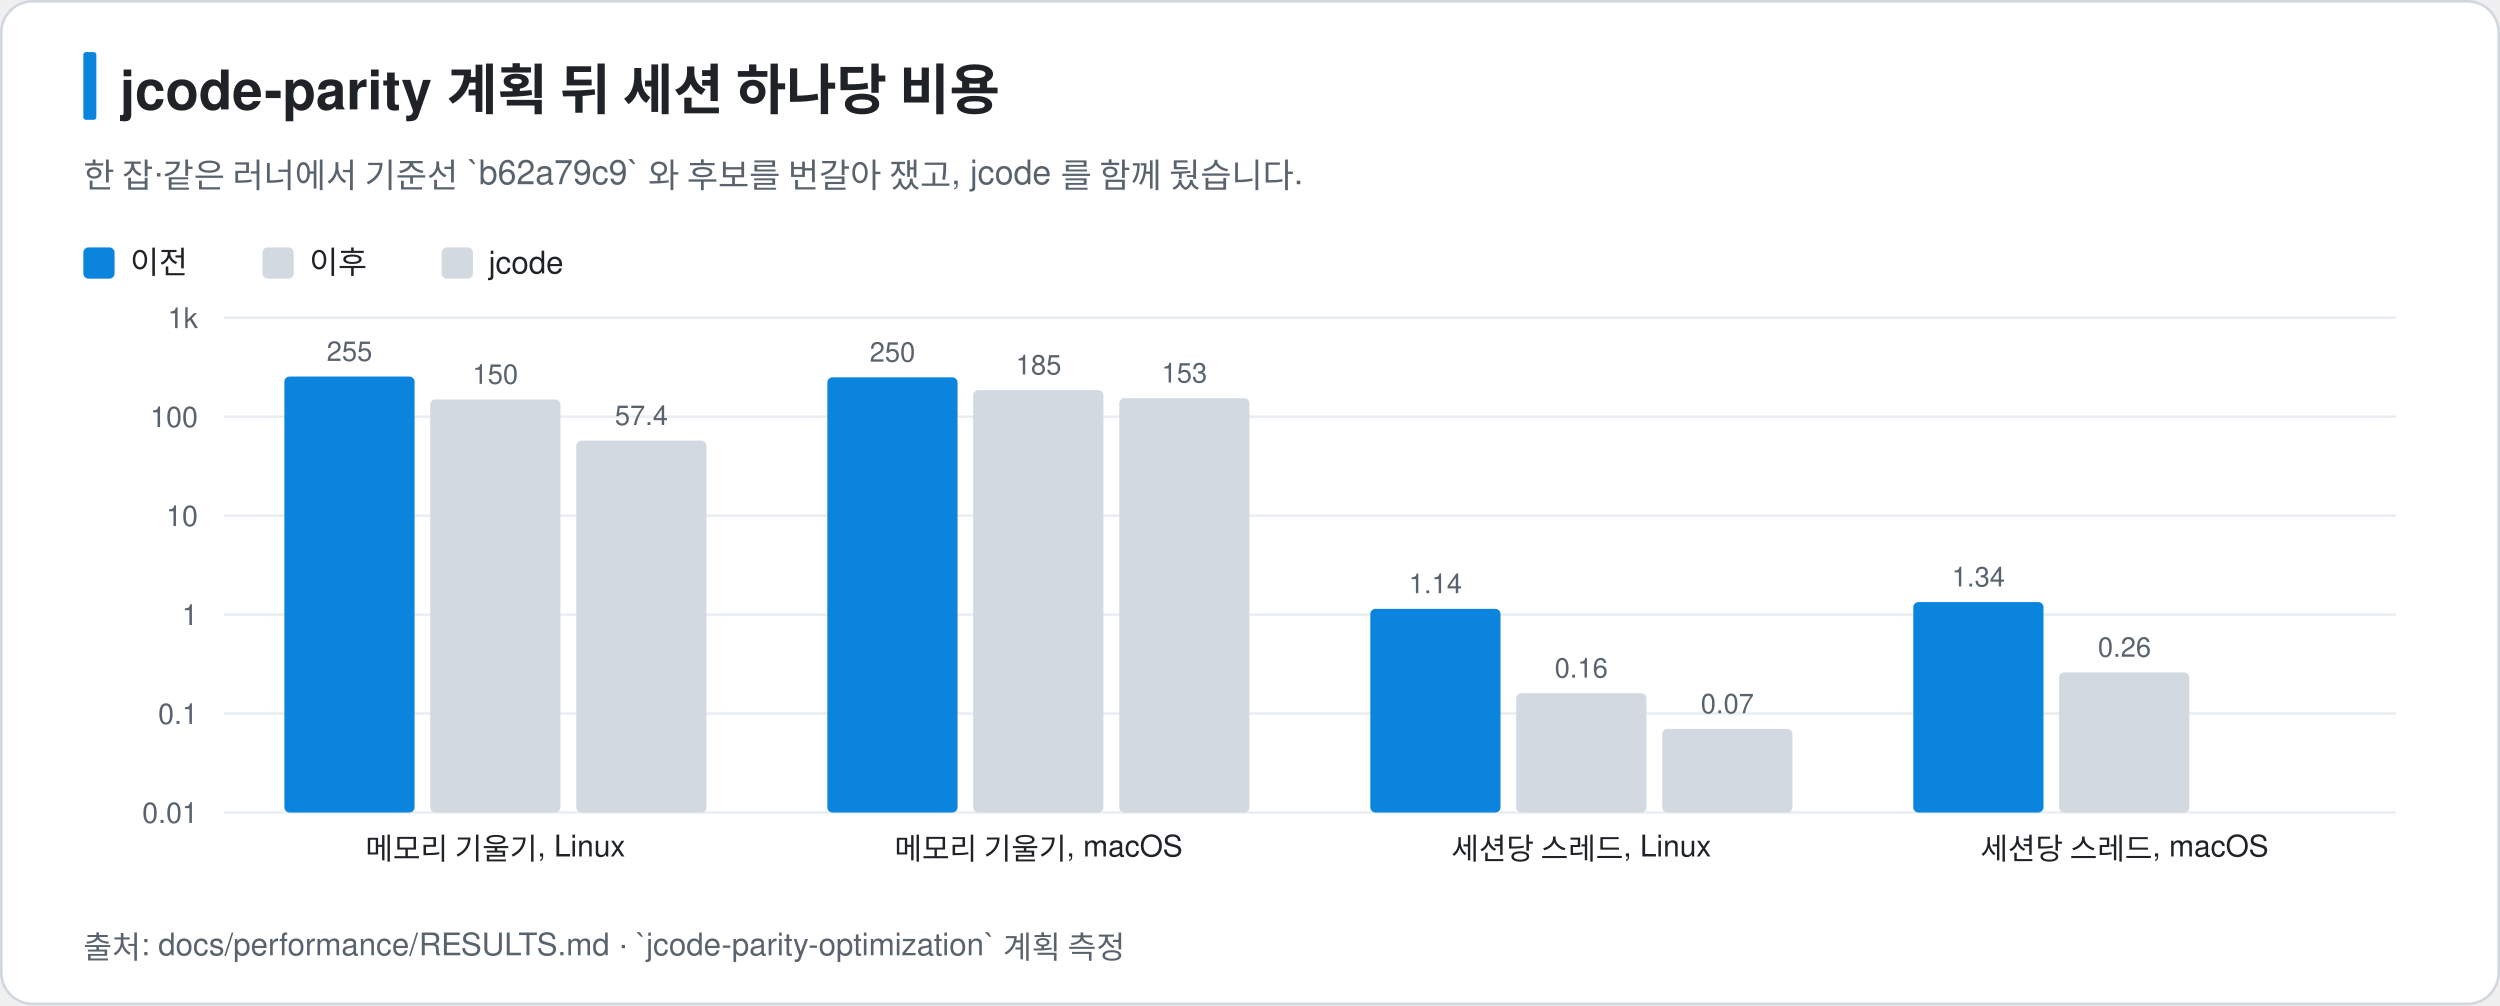
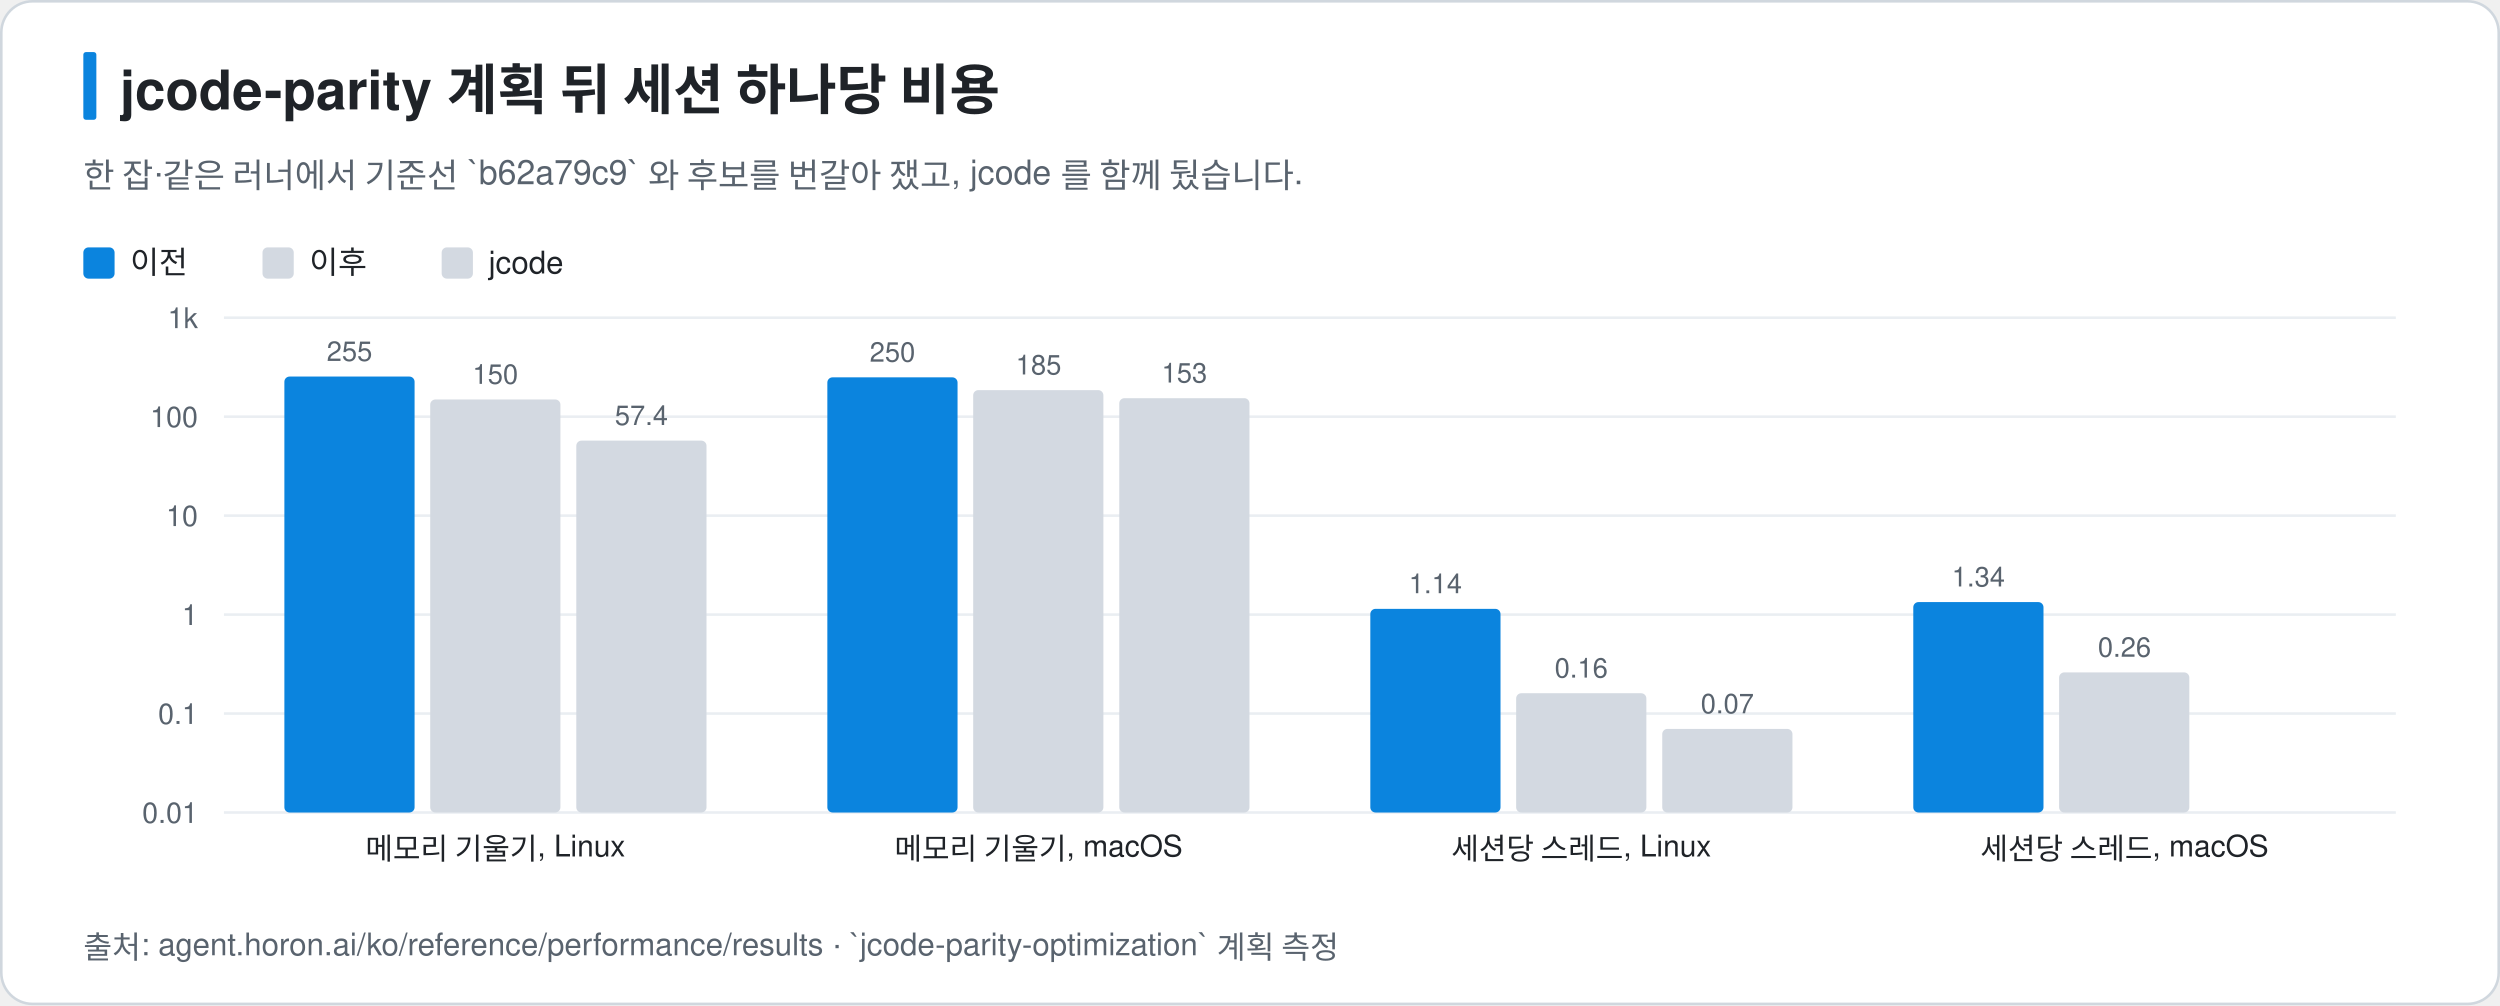
<svg xmlns="http://www.w3.org/2000/svg" width="960" height="386" viewBox="0 0 960 386" font-family="-apple-system, BlinkMacSystemFont, 'Segoe UI', 'Noto Sans KR', 'Apple SD Gothic Neo', Helvetica, Arial, sans-serif" role="img">
  <rect x="0.5" y="0.5" width="959" height="385" rx="12" fill="#ffffff" stroke="#d0d7de" />
  <rect x="32" y="20" width="5" height="26" rx="1" fill="#0b84de" />
  <text x="46.0" y="42.0" font-size="21" fill="#1f2328" text-anchor="start" font-weight="bold">jcode-parity 계획 뒤 세션 하나당 비용</text>
  <text x="32.0" y="72.0" font-size="13" fill="#59636e" text-anchor="start" font-weight="normal">한 잡·같은 러너에서 기준선 `b62a79c9` 와 후보를 번갈아 쟀고, jcode 를 함께 뒀습니다.</text>
  <rect x="32.0" y="95.0" width="12" height="12" rx="2" fill="#0b84de" />
  <text x="50.0" y="105.0" font-size="12" fill="#1f2328" text-anchor="start" font-weight="normal">이전</text>
  <rect x="100.8" y="95.0" width="12" height="12" rx="2" fill="#d3d9e1" />
  <text x="118.8" y="105.0" font-size="12" fill="#1f2328" text-anchor="start" font-weight="normal">이후</text>
  <rect x="169.6" y="95.0" width="12" height="12" rx="2" fill="#d3d9e1" />
  <text x="187.6" y="105.0" font-size="12" fill="#1f2328" text-anchor="start" font-weight="normal">jcode</text>
  <line x1="86.0" y1="312.0" x2="920.0" y2="312.0" stroke="#eaeef2" />
  <text x="76.0" y="316.0" font-size="11" fill="#59636e" text-anchor="end" font-weight="normal">0.01</text>
  <line x1="86.0" y1="274.0" x2="920.0" y2="274.0" stroke="#eaeef2" />
  <text x="76.0" y="278.0" font-size="11" fill="#59636e" text-anchor="end" font-weight="normal">0.1</text>
  <line x1="86.0" y1="236.0" x2="920.0" y2="236.0" stroke="#eaeef2" />
  <text x="76.0" y="240.0" font-size="11" fill="#59636e" text-anchor="end" font-weight="normal">1</text>
  <line x1="86.0" y1="198.0" x2="920.0" y2="198.0" stroke="#eaeef2" />
  <text x="76.0" y="202.0" font-size="11" fill="#59636e" text-anchor="end" font-weight="normal">10</text>
  <line x1="86.0" y1="160.0" x2="920.0" y2="160.0" stroke="#eaeef2" />
  <text x="76.0" y="164.0" font-size="11" fill="#59636e" text-anchor="end" font-weight="normal">100</text>
  <line x1="86.0" y1="122.0" x2="920.0" y2="122.0" stroke="#eaeef2" />
  <text x="76.0" y="126.0" font-size="11" fill="#59636e" text-anchor="end" font-weight="normal">1k</text>
  <rect x="109.2" y="144.6" width="50.0" height="167.4" rx="2" fill="#0b84de" />
  <text x="134.2" y="138.6" font-size="10.5" fill="#59636e" text-anchor="middle" font-weight="normal">255</text>
  <rect x="165.2" y="153.4" width="50.0" height="158.6" rx="2" fill="#d3d9e1" />
  <text x="190.2" y="147.4" font-size="10.5" fill="#59636e" text-anchor="middle" font-weight="normal">150</text>
  <rect x="221.3" y="169.2" width="50.0" height="142.8" rx="2" fill="#d3d9e1" />
  <text x="246.3" y="163.2" font-size="10.5" fill="#59636e" text-anchor="middle" font-weight="normal">57.4</text>
  <text x="190.2" y="330.0" font-size="11.5" fill="#1f2328" text-anchor="middle" font-weight="normal">메모리 기울기, Linux</text>
  <rect x="317.7" y="144.9" width="50.0" height="167.1" rx="2" fill="#0b84de" />
  <text x="342.7" y="138.9" font-size="10.5" fill="#59636e" text-anchor="middle" font-weight="normal">250</text>
  <rect x="373.7" y="149.8" width="50.0" height="162.2" rx="2" fill="#d3d9e1" />
  <text x="398.8" y="143.8" font-size="10.5" fill="#59636e" text-anchor="middle" font-weight="normal">185</text>
  <rect x="429.8" y="152.9" width="50.0" height="159.1" rx="2" fill="#d3d9e1" />
  <text x="454.8" y="146.9" font-size="10.5" fill="#59636e" text-anchor="middle" font-weight="normal">153</text>
  <text x="398.8" y="330.0" font-size="11.5" fill="#1f2328" text-anchor="middle" font-weight="normal">메모리 기울기, macOS</text>
  <rect x="526.2" y="233.8" width="50.0" height="78.2" rx="2" fill="#0b84de" />
  <text x="551.2" y="227.8" font-size="10.5" fill="#59636e" text-anchor="middle" font-weight="normal">1.14</text>
  <rect x="582.2" y="266.2" width="50.0" height="45.8" rx="2" fill="#d3d9e1" />
  <text x="607.2" y="260.2" font-size="10.5" fill="#59636e" text-anchor="middle" font-weight="normal">0.16</text>
  <rect x="638.3" y="279.9" width="50.0" height="32.1" rx="2" fill="#d3d9e1" />
  <text x="663.3" y="273.9" font-size="10.5" fill="#59636e" text-anchor="middle" font-weight="normal">0.07</text>
  <text x="607.2" y="330.0" font-size="11.5" fill="#1f2328" text-anchor="middle" font-weight="normal">세션당 스레드, Linux</text>
  <rect x="734.7" y="231.2" width="50.0" height="80.8" rx="2" fill="#0b84de" />
  <text x="759.7" y="225.2" font-size="10.5" fill="#59636e" text-anchor="middle" font-weight="normal">1.34</text>
  <rect x="790.7" y="258.2" width="50.0" height="53.8" rx="2" fill="#d3d9e1" />
  <text x="815.8" y="252.2" font-size="10.5" fill="#59636e" text-anchor="middle" font-weight="normal">0.26</text>
  <text x="815.8" y="330.0" font-size="11.5" fill="#1f2328" text-anchor="middle" font-weight="normal">세션당 스레드, macOS</text>
-   <text x="32.0" y="368.0" font-size="12" fill="#59636e" text-anchor="start" font-weight="normal">출처: docs/performance/RESULTS.md · `jcode-parity-optimization` 계획 측정</text>
+   <text x="32.0" y="368.0" font-size="12" fill="#59636e" text-anchor="start" font-weight="normal">출처: agent.horon.ai/ko/reference/performance/results · `jcode-parity-optimization` 계획 측정</text>
</svg>
